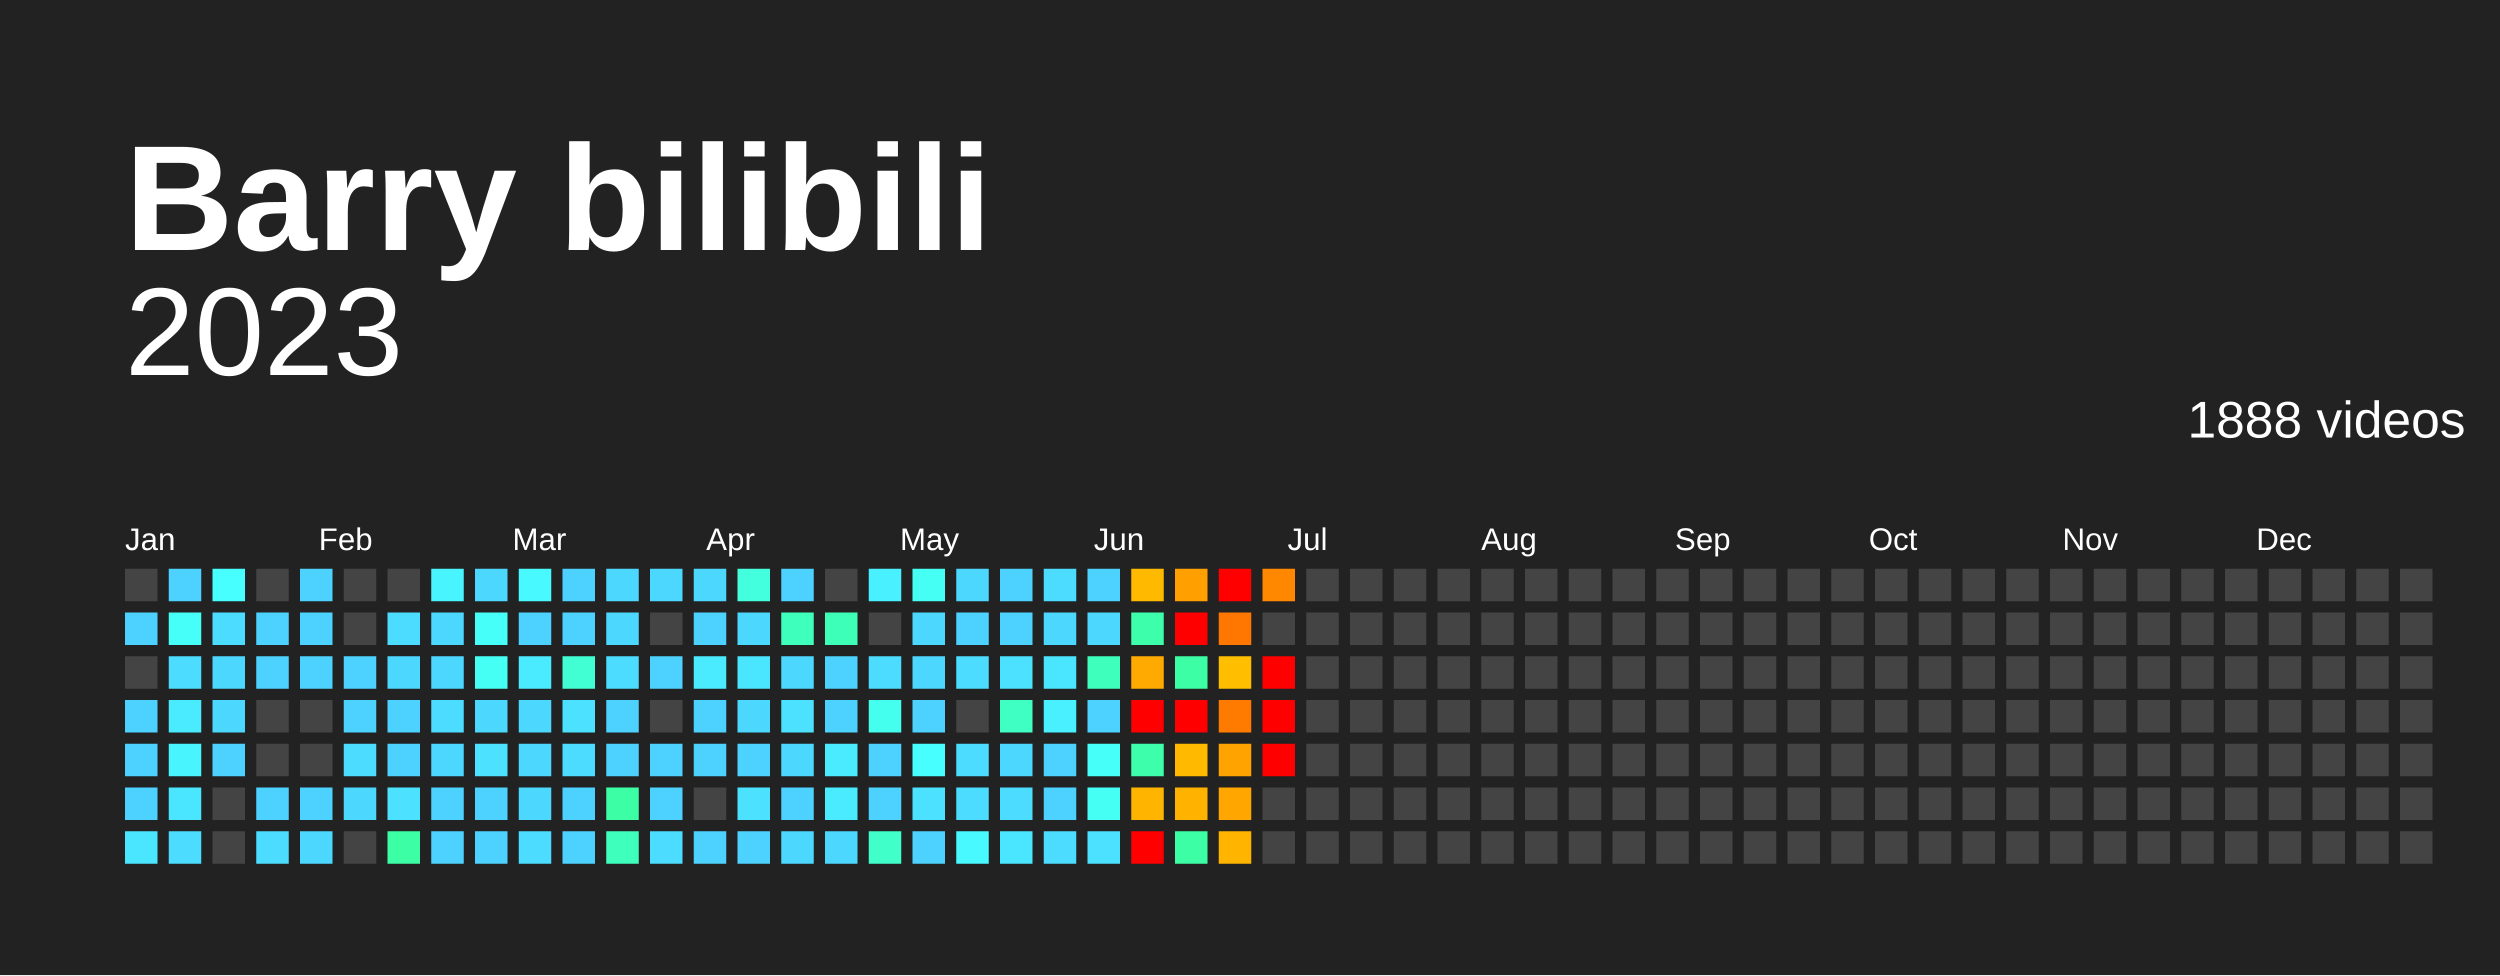
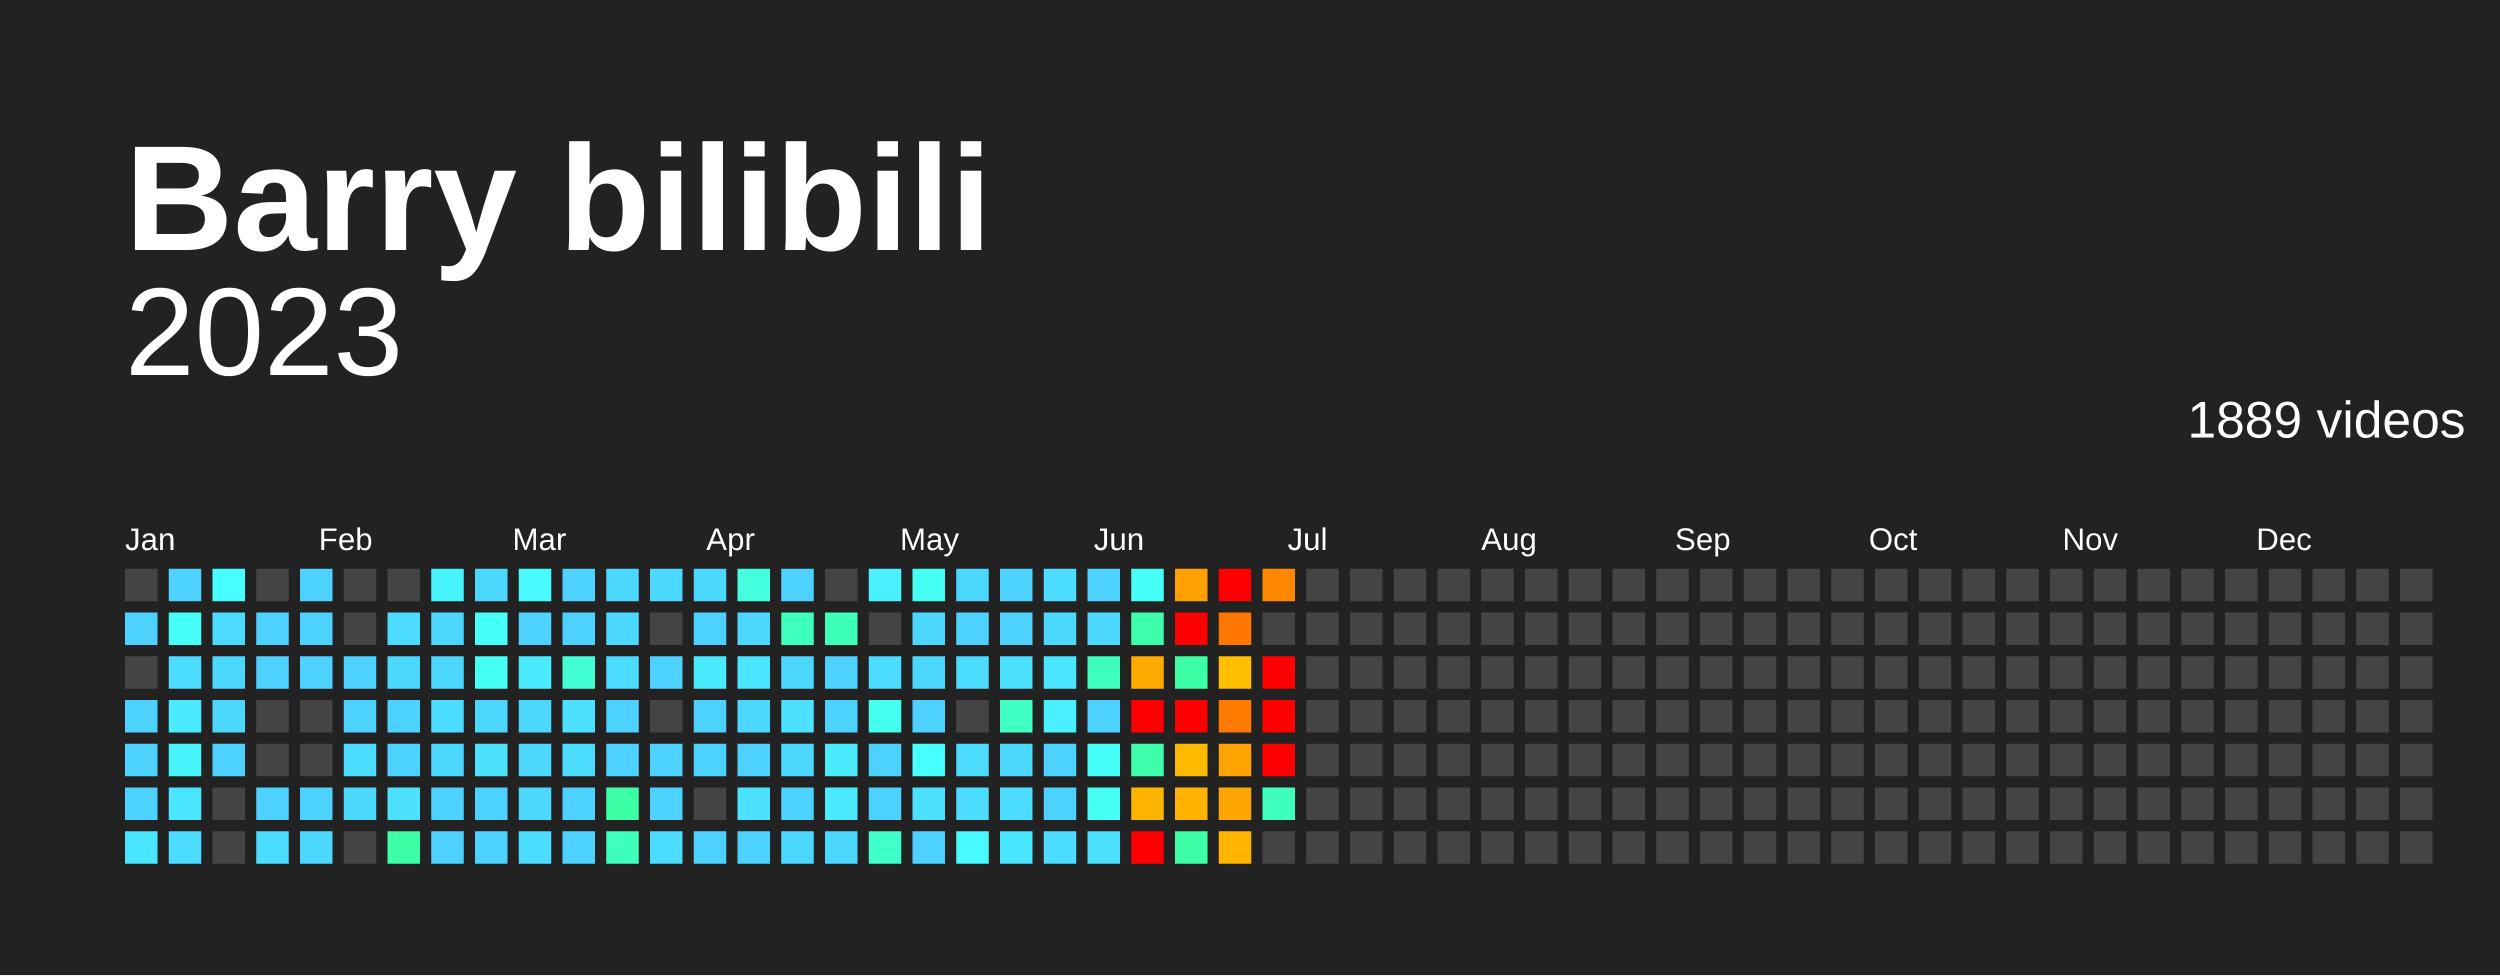
<svg xmlns="http://www.w3.org/2000/svg" baseProfile="full" height="78mm" version="1.1" viewBox="0,0,200,78" width="200mm">
  <defs />
  <rect fill="#222222" height="78" width="200" x="0" y="0" />
  <text fill="#FFFFFF" style="font-size:12px; font-family:Arial; font-weight:bold;" x="10" y="20">Barry bilibili</text>
  <text alignment-baseline="hanging" fill="#FFFFFF" style="font-size:10.0px; font-family:Arial;" x="10" y="30">2023</text>
-   <text alignment-baseline="hanging" fill="#FFFFFF" style="font-size:4.125px; font-family:Arial;" x="175" y="35">1888 videos</text>
+   <text alignment-baseline="hanging" fill="#FFFFFF" style="font-size:4.125px; font-family:Arial;" x="175" y="35">1889 videos</text>
  <text fill="#FFFFFF" style="font-size:2.5px; font-family:Arial" x="10.0" y="44">Jan</text>
  <text fill="#FFFFFF" style="font-size:2.5px; font-family:Arial" x="25.5" y="44">Feb</text>
  <text fill="#FFFFFF" style="font-size:2.5px; font-family:Arial" x="41.0" y="44">Mar</text>
  <text fill="#FFFFFF" style="font-size:2.5px; font-family:Arial" x="56.5" y="44">Apr</text>
  <text fill="#FFFFFF" style="font-size:2.5px; font-family:Arial" x="72.0" y="44">May</text>
  <text fill="#FFFFFF" style="font-size:2.5px; font-family:Arial" x="87.5" y="44">Jun</text>
  <text fill="#FFFFFF" style="font-size:2.5px; font-family:Arial" x="103.0" y="44">Jul</text>
  <text fill="#FFFFFF" style="font-size:2.5px; font-family:Arial" x="118.5" y="44">Aug</text>
  <text fill="#FFFFFF" style="font-size:2.5px; font-family:Arial" x="134.0" y="44">Sep</text>
  <text fill="#FFFFFF" style="font-size:2.5px; font-family:Arial" x="149.5" y="44">Oct</text>
  <text fill="#FFFFFF" style="font-size:2.5px; font-family:Arial" x="165.0" y="44">Nov</text>
  <text fill="#FFFFFF" style="font-size:2.5px; font-family:Arial" x="180.5" y="44">Dec</text>
  <rect fill="#444444" height="2.6" width="2.6" x="10.0" y="45.5" />
  <rect fill="#4dd2ff" height="2.6" width="2.6" x="10.0" y="49.0" />
  <rect fill="#444444" height="2.6" width="2.6" x="10.0" y="52.5" />
  <rect fill="#4dd2ff" height="2.6" width="2.6" x="10.0" y="56.0" />
  <rect fill="#4dd2ff" height="2.6" width="2.6" x="10.0" y="59.5" />
  <rect fill="#4dd2ff" height="2.6" width="2.6" x="10.0" y="63.0" />
  <rect fill="#4ae6ff" height="2.6" width="2.6" x="10.0" y="66.5" />
  <rect fill="#4dd2ff" height="2.6" width="2.6" x="13.5" y="45.5" />
  <rect fill="#46fff9" height="2.6" width="2.6" x="13.5" y="49.0" />
  <rect fill="#4cdcff" height="2.6" width="2.6" x="13.5" y="52.5" />
  <rect fill="#4aebff" height="2.6" width="2.6" x="13.5" y="56.0" />
  <rect fill="#48f5ff" height="2.6" width="2.6" x="13.5" y="59.5" />
  <rect fill="#4ae6ff" height="2.6" width="2.6" x="13.5" y="63.0" />
  <rect fill="#4cdcff" height="2.6" width="2.6" x="13.5" y="66.5" />
  <rect fill="#47fffe" height="2.6" width="2.6" x="17.0" y="45.5" />
  <rect fill="#4cdcff" height="2.6" width="2.6" x="17.0" y="49.0" />
  <rect fill="#4cd7ff" height="2.6" width="2.6" x="17.0" y="52.5" />
  <rect fill="#4cd7ff" height="2.6" width="2.6" x="17.0" y="56.0" />
  <rect fill="#4dd2ff" height="2.6" width="2.6" x="17.0" y="59.5" />
  <rect fill="#444444" height="2.6" width="2.6" x="17.0" y="63.0" />
  <rect fill="#444444" height="2.6" width="2.6" x="17.0" y="66.5" />
  <rect fill="#444444" height="2.6" width="2.6" x="20.5" y="45.5" />
  <rect fill="#4dd2ff" height="2.6" width="2.6" x="20.5" y="49.0" />
  <rect fill="#4dd2ff" height="2.6" width="2.6" x="20.5" y="52.5" />
  <rect fill="#444444" height="2.6" width="2.6" x="20.5" y="56.0" />
  <rect fill="#444444" height="2.6" width="2.6" x="20.5" y="59.5" />
  <rect fill="#4dd2ff" height="2.6" width="2.6" x="20.5" y="63.0" />
  <rect fill="#4cdcff" height="2.6" width="2.6" x="20.5" y="66.5" />
  <rect fill="#4dd2ff" height="2.6" width="2.6" x="24.0" y="45.5" />
  <rect fill="#4dd2ff" height="2.6" width="2.6" x="24.0" y="49.0" />
  <rect fill="#4dd2ff" height="2.6" width="2.6" x="24.0" y="52.5" />
  <rect fill="#444444" height="2.6" width="2.6" x="24.0" y="56.0" />
  <rect fill="#444444" height="2.6" width="2.6" x="24.0" y="59.5" />
  <rect fill="#4dd2ff" height="2.6" width="2.6" x="24.0" y="63.0" />
  <rect fill="#4cd7ff" height="2.6" width="2.6" x="24.0" y="66.5" />
  <rect fill="#444444" height="2.6" width="2.6" x="27.5" y="45.5" />
  <rect fill="#444444" height="2.6" width="2.6" x="27.5" y="49.0" />
  <rect fill="#4dd2ff" height="2.6" width="2.6" x="27.5" y="52.5" />
  <rect fill="#4dd2ff" height="2.6" width="2.6" x="27.5" y="56.0" />
  <rect fill="#4cdcff" height="2.6" width="2.6" x="27.5" y="59.5" />
  <rect fill="#4cd7ff" height="2.6" width="2.6" x="27.5" y="63.0" />
  <rect fill="#444444" height="2.6" width="2.6" x="27.5" y="66.5" />
  <rect fill="#444444" height="2.6" width="2.6" x="31.0" y="45.5" />
  <rect fill="#4cdcff" height="2.6" width="2.6" x="31.0" y="49.0" />
  <rect fill="#4cd7ff" height="2.6" width="2.6" x="31.0" y="52.5" />
  <rect fill="#4dd2ff" height="2.6" width="2.6" x="31.0" y="56.0" />
  <rect fill="#4dd2ff" height="2.6" width="2.6" x="31.0" y="59.5" />
  <rect fill="#4be1ff" height="2.6" width="2.6" x="31.0" y="63.0" />
  <rect fill="#3cffa5" height="2.6" width="2.6" x="31.0" y="66.5" />
  <rect fill="#48f5ff" height="2.6" width="2.6" x="34.5" y="45.5" />
  <rect fill="#4cd7ff" height="2.6" width="2.6" x="34.5" y="49.0" />
  <rect fill="#4cd7ff" height="2.6" width="2.6" x="34.5" y="52.5" />
  <rect fill="#4cdcff" height="2.6" width="2.6" x="34.5" y="56.0" />
  <rect fill="#4cd7ff" height="2.6" width="2.6" x="34.5" y="59.5" />
  <rect fill="#4dd2ff" height="2.6" width="2.6" x="34.5" y="63.0" />
  <rect fill="#4dd2ff" height="2.6" width="2.6" x="34.5" y="66.5" />
  <rect fill="#4cd7ff" height="2.6" width="2.6" x="38.0" y="45.5" />
  <rect fill="#46fff9" height="2.6" width="2.6" x="38.0" y="49.0" />
  <rect fill="#46fff4" height="2.6" width="2.6" x="38.0" y="52.5" />
  <rect fill="#4cd7ff" height="2.6" width="2.6" x="38.0" y="56.0" />
  <rect fill="#4be1ff" height="2.6" width="2.6" x="38.0" y="59.5" />
  <rect fill="#4dd2ff" height="2.6" width="2.6" x="38.0" y="63.0" />
  <rect fill="#4dd2ff" height="2.6" width="2.6" x="38.0" y="66.5" />
  <rect fill="#48faff" height="2.6" width="2.6" x="41.5" y="45.5" />
  <rect fill="#4dd2ff" height="2.6" width="2.6" x="41.5" y="49.0" />
  <rect fill="#4aebff" height="2.6" width="2.6" x="41.5" y="52.5" />
  <rect fill="#4cd7ff" height="2.6" width="2.6" x="41.5" y="56.0" />
  <rect fill="#4cd7ff" height="2.6" width="2.6" x="41.5" y="59.5" />
  <rect fill="#4cd7ff" height="2.6" width="2.6" x="41.5" y="63.0" />
  <rect fill="#4cdcff" height="2.6" width="2.6" x="41.5" y="66.5" />
  <rect fill="#4dd2ff" height="2.6" width="2.6" x="45.0" y="45.5" />
  <rect fill="#4dd2ff" height="2.6" width="2.6" x="45.0" y="49.0" />
  <rect fill="#42ffd3" height="2.6" width="2.6" x="45.0" y="52.5" />
  <rect fill="#4be1ff" height="2.6" width="2.6" x="45.0" y="56.0" />
  <rect fill="#4cdcff" height="2.6" width="2.6" x="45.0" y="59.5" />
  <rect fill="#4dd2ff" height="2.6" width="2.6" x="45.0" y="63.0" />
  <rect fill="#4dd2ff" height="2.6" width="2.6" x="45.0" y="66.5" />
  <rect fill="#4cd7ff" height="2.6" width="2.6" x="48.5" y="45.5" />
  <rect fill="#4cd7ff" height="2.6" width="2.6" x="48.5" y="49.0" />
  <rect fill="#4cdcff" height="2.6" width="2.6" x="48.5" y="52.5" />
  <rect fill="#4dd2ff" height="2.6" width="2.6" x="48.5" y="56.0" />
  <rect fill="#4dd2ff" height="2.6" width="2.6" x="48.5" y="59.5" />
  <rect fill="#3cffa5" height="2.6" width="2.6" x="48.5" y="63.0" />
  <rect fill="#3fffbc" height="2.6" width="2.6" x="48.5" y="66.5" />
  <rect fill="#4cd7ff" height="2.6" width="2.6" x="52.0" y="45.5" />
  <rect fill="#444444" height="2.6" width="2.6" x="52.0" y="49.0" />
  <rect fill="#4dd2ff" height="2.6" width="2.6" x="52.0" y="52.5" />
  <rect fill="#444444" height="2.6" width="2.6" x="52.0" y="56.0" />
  <rect fill="#4dd2ff" height="2.6" width="2.6" x="52.0" y="59.5" />
  <rect fill="#4dd2ff" height="2.6" width="2.6" x="52.0" y="63.0" />
  <rect fill="#4cdcff" height="2.6" width="2.6" x="52.0" y="66.5" />
  <rect fill="#4cd7ff" height="2.6" width="2.6" x="55.5" y="45.5" />
  <rect fill="#4dd2ff" height="2.6" width="2.6" x="55.5" y="49.0" />
  <rect fill="#4aebff" height="2.6" width="2.6" x="55.5" y="52.5" />
  <rect fill="#4dd2ff" height="2.6" width="2.6" x="55.5" y="56.0" />
  <rect fill="#4dd2ff" height="2.6" width="2.6" x="55.5" y="59.5" />
  <rect fill="#444444" height="2.6" width="2.6" x="55.5" y="63.0" />
  <rect fill="#4dd2ff" height="2.6" width="2.6" x="55.5" y="66.5" />
  <rect fill="#43ffde" height="2.6" width="2.6" x="59.0" y="45.5" />
  <rect fill="#4cd7ff" height="2.6" width="2.6" x="59.0" y="49.0" />
  <rect fill="#4ae6ff" height="2.6" width="2.6" x="59.0" y="52.5" />
  <rect fill="#4cd7ff" height="2.6" width="2.6" x="59.0" y="56.0" />
  <rect fill="#4dd2ff" height="2.6" width="2.6" x="59.0" y="59.5" />
  <rect fill="#4be1ff" height="2.6" width="2.6" x="59.0" y="63.0" />
  <rect fill="#4dd2ff" height="2.6" width="2.6" x="59.0" y="66.5" />
  <rect fill="#4dd2ff" height="2.6" width="2.6" x="62.5" y="45.5" />
  <rect fill="#3fffbc" height="2.6" width="2.6" x="62.5" y="49.0" />
  <rect fill="#4cd7ff" height="2.6" width="2.6" x="62.5" y="52.5" />
  <rect fill="#4be1ff" height="2.6" width="2.6" x="62.5" y="56.0" />
  <rect fill="#4cd7ff" height="2.6" width="2.6" x="62.5" y="59.5" />
  <rect fill="#4dd2ff" height="2.6" width="2.6" x="62.5" y="63.0" />
  <rect fill="#4cd7ff" height="2.6" width="2.6" x="62.5" y="66.5" />
  <rect fill="#444444" height="2.6" width="2.6" x="66.0" y="45.5" />
  <rect fill="#3effb7" height="2.6" width="2.6" x="66.0" y="49.0" />
  <rect fill="#4dd2ff" height="2.6" width="2.6" x="66.0" y="52.5" />
  <rect fill="#4dd2ff" height="2.6" width="2.6" x="66.0" y="56.0" />
  <rect fill="#4aebff" height="2.6" width="2.6" x="66.0" y="59.5" />
  <rect fill="#4aebff" height="2.6" width="2.6" x="66.0" y="63.0" />
  <rect fill="#4cd7ff" height="2.6" width="2.6" x="66.0" y="66.5" />
  <rect fill="#49f0ff" height="2.6" width="2.6" x="69.5" y="45.5" />
  <rect fill="#444444" height="2.6" width="2.6" x="69.5" y="49.0" />
  <rect fill="#4cdcff" height="2.6" width="2.6" x="69.5" y="52.5" />
  <rect fill="#45ffee" height="2.6" width="2.6" x="69.5" y="56.0" />
  <rect fill="#4dd2ff" height="2.6" width="2.6" x="69.5" y="59.5" />
  <rect fill="#4dd2ff" height="2.6" width="2.6" x="69.5" y="63.0" />
  <rect fill="#40ffc8" height="2.6" width="2.6" x="69.5" y="66.5" />
  <rect fill="#46fff4" height="2.6" width="2.6" x="73.0" y="45.5" />
  <rect fill="#4cd7ff" height="2.6" width="2.6" x="73.0" y="49.0" />
  <rect fill="#4cd7ff" height="2.6" width="2.6" x="73.0" y="52.5" />
  <rect fill="#4dd2ff" height="2.6" width="2.6" x="73.0" y="56.0" />
  <rect fill="#47fffe" height="2.6" width="2.6" x="73.0" y="59.5" />
  <rect fill="#4be1ff" height="2.6" width="2.6" x="73.0" y="63.0" />
  <rect fill="#4dd2ff" height="2.6" width="2.6" x="73.0" y="66.5" />
  <rect fill="#4cd7ff" height="2.6" width="2.6" x="76.5" y="45.5" />
  <rect fill="#4dd2ff" height="2.6" width="2.6" x="76.5" y="49.0" />
  <rect fill="#4cdcff" height="2.6" width="2.6" x="76.5" y="52.5" />
  <rect fill="#444444" height="2.6" width="2.6" x="76.5" y="56.0" />
  <rect fill="#4cdcff" height="2.6" width="2.6" x="76.5" y="59.5" />
  <rect fill="#4cdcff" height="2.6" width="2.6" x="76.5" y="63.0" />
  <rect fill="#48faff" height="2.6" width="2.6" x="76.5" y="66.5" />
  <rect fill="#4dd2ff" height="2.6" width="2.6" x="80.0" y="45.5" />
  <rect fill="#4dd2ff" height="2.6" width="2.6" x="80.0" y="49.0" />
  <rect fill="#4be1ff" height="2.6" width="2.6" x="80.0" y="52.5" />
  <rect fill="#3fffc2" height="2.6" width="2.6" x="80.0" y="56.0" />
  <rect fill="#4cd7ff" height="2.6" width="2.6" x="80.0" y="59.5" />
  <rect fill="#4cdcff" height="2.6" width="2.6" x="80.0" y="63.0" />
  <rect fill="#4ae6ff" height="2.6" width="2.6" x="80.0" y="66.5" />
  <rect fill="#4cdcff" height="2.6" width="2.6" x="83.5" y="45.5" />
  <rect fill="#4cd7ff" height="2.6" width="2.6" x="83.5" y="49.0" />
  <rect fill="#4ae6ff" height="2.6" width="2.6" x="83.5" y="52.5" />
  <rect fill="#49f0ff" height="2.6" width="2.6" x="83.5" y="56.0" />
  <rect fill="#4dd2ff" height="2.6" width="2.6" x="83.5" y="59.5" />
  <rect fill="#4dd2ff" height="2.6" width="2.6" x="83.5" y="63.0" />
  <rect fill="#4cdcff" height="2.6" width="2.6" x="83.5" y="66.5" />
  <rect fill="#4dd2ff" height="2.6" width="2.6" x="87.0" y="45.5" />
  <rect fill="#4cd7ff" height="2.6" width="2.6" x="87.0" y="49.0" />
  <rect fill="#3fffbc" height="2.6" width="2.6" x="87.0" y="52.5" />
  <rect fill="#4dd2ff" height="2.6" width="2.6" x="87.0" y="56.0" />
  <rect fill="#46fff9" height="2.6" width="2.6" x="87.0" y="59.5" />
  <rect fill="#46fff4" height="2.6" width="2.6" x="87.0" y="63.0" />
  <rect fill="#4be1ff" height="2.6" width="2.6" x="87.0" y="66.5" />
-   <rect fill="#ffba00" height="2.6" width="2.6" x="90.5" y="45.5" />
+   <rect fill="#46fff9" height="2.6" width="2.6" x="90.5" y="45.5" />
  <rect fill="#3dffab" height="2.6" width="2.6" x="90.5" y="49.0" />
  <rect fill="#ffaa00" height="2.6" width="2.6" x="90.5" y="52.5" />
  <rect fill="red" height="2.6" width="2.6" x="90.5" y="56.0" />
  <rect fill="#3dffab" height="2.6" width="2.6" x="90.5" y="59.5" />
  <rect fill="#ffb500" height="2.6" width="2.6" x="90.5" y="63.0" />
  <rect fill="red" height="2.6" width="2.6" x="90.5" y="66.5" />
  <rect fill="#ff9f00" height="2.6" width="2.6" x="94.0" y="45.5" />
  <rect fill="red" height="2.6" width="2.6" x="94.0" y="49.0" />
  <rect fill="#3cffa5" height="2.6" width="2.6" x="94.0" y="52.5" />
  <rect fill="red" height="2.6" width="2.6" x="94.0" y="56.0" />
  <rect fill="#ffba00" height="2.6" width="2.6" x="94.0" y="59.5" />
  <rect fill="#ffb300" height="2.6" width="2.6" x="94.0" y="63.0" />
  <rect fill="#3cffa5" height="2.6" width="2.6" x="94.0" y="66.5" />
  <rect fill="red" height="2.6" width="2.6" x="97.5" y="45.5" />
  <rect fill="#ff7700" height="2.6" width="2.6" x="97.5" y="49.0" />
  <rect fill="#ffbe00" height="2.6" width="2.6" x="97.5" y="52.5" />
  <rect fill="#ff7b00" height="2.6" width="2.6" x="97.5" y="56.0" />
  <rect fill="#ffa300" height="2.6" width="2.6" x="97.5" y="59.5" />
  <rect fill="#ffa600" height="2.6" width="2.6" x="97.5" y="63.0" />
  <rect fill="#ffb500" height="2.6" width="2.6" x="97.5" y="66.5" />
  <rect fill="#ff8800" height="2.6" width="2.6" x="101.0" y="45.5" />
  <rect fill="#444444" height="2.6" width="2.6" x="101.0" y="49.0" />
  <rect fill="red" height="2.6" width="2.6" x="101.0" y="52.5" />
  <rect fill="red" height="2.6" width="2.6" x="101.0" y="56.0" />
  <rect fill="red" height="2.6" width="2.6" x="101.0" y="59.5" />
-   <rect fill="#444444" height="2.6" width="2.6" x="101.0" y="63.0" />
+   <rect fill="#3fffbc" height="2.6" width="2.6" x="101.0" y="63.0" />
  <rect fill="#444444" height="2.6" width="2.6" x="101.0" y="66.5" />
  <rect fill="#444444" height="2.6" width="2.6" x="104.5" y="45.5" />
  <rect fill="#444444" height="2.6" width="2.6" x="104.5" y="49.0" />
  <rect fill="#444444" height="2.6" width="2.6" x="104.5" y="52.5" />
  <rect fill="#444444" height="2.6" width="2.6" x="104.5" y="56.0" />
  <rect fill="#444444" height="2.6" width="2.6" x="104.5" y="59.5" />
  <rect fill="#444444" height="2.6" width="2.6" x="104.5" y="63.0" />
  <rect fill="#444444" height="2.6" width="2.6" x="104.5" y="66.5" />
  <rect fill="#444444" height="2.6" width="2.6" x="108.0" y="45.5" />
  <rect fill="#444444" height="2.6" width="2.6" x="108.0" y="49.0" />
  <rect fill="#444444" height="2.6" width="2.6" x="108.0" y="52.5" />
  <rect fill="#444444" height="2.6" width="2.6" x="108.0" y="56.0" />
  <rect fill="#444444" height="2.6" width="2.6" x="108.0" y="59.5" />
  <rect fill="#444444" height="2.6" width="2.6" x="108.0" y="63.0" />
  <rect fill="#444444" height="2.6" width="2.6" x="108.0" y="66.5" />
  <rect fill="#444444" height="2.6" width="2.6" x="111.5" y="45.5" />
  <rect fill="#444444" height="2.6" width="2.6" x="111.5" y="49.0" />
  <rect fill="#444444" height="2.6" width="2.6" x="111.5" y="52.5" />
  <rect fill="#444444" height="2.6" width="2.6" x="111.5" y="56.0" />
  <rect fill="#444444" height="2.6" width="2.6" x="111.5" y="59.5" />
  <rect fill="#444444" height="2.6" width="2.6" x="111.5" y="63.0" />
  <rect fill="#444444" height="2.6" width="2.6" x="111.5" y="66.5" />
  <rect fill="#444444" height="2.6" width="2.6" x="115.0" y="45.5" />
  <rect fill="#444444" height="2.6" width="2.6" x="115.0" y="49.0" />
  <rect fill="#444444" height="2.6" width="2.6" x="115.0" y="52.5" />
  <rect fill="#444444" height="2.6" width="2.6" x="115.0" y="56.0" />
  <rect fill="#444444" height="2.6" width="2.6" x="115.0" y="59.5" />
  <rect fill="#444444" height="2.6" width="2.6" x="115.0" y="63.0" />
  <rect fill="#444444" height="2.6" width="2.6" x="115.0" y="66.5" />
  <rect fill="#444444" height="2.6" width="2.6" x="118.5" y="45.5" />
  <rect fill="#444444" height="2.6" width="2.6" x="118.5" y="49.0" />
  <rect fill="#444444" height="2.6" width="2.6" x="118.5" y="52.5" />
  <rect fill="#444444" height="2.6" width="2.6" x="118.5" y="56.0" />
  <rect fill="#444444" height="2.6" width="2.6" x="118.5" y="59.5" />
  <rect fill="#444444" height="2.6" width="2.6" x="118.5" y="63.0" />
  <rect fill="#444444" height="2.6" width="2.6" x="118.5" y="66.5" />
  <rect fill="#444444" height="2.6" width="2.6" x="122.0" y="45.5" />
  <rect fill="#444444" height="2.6" width="2.6" x="122.0" y="49.0" />
  <rect fill="#444444" height="2.6" width="2.6" x="122.0" y="52.5" />
  <rect fill="#444444" height="2.6" width="2.6" x="122.0" y="56.0" />
  <rect fill="#444444" height="2.6" width="2.6" x="122.0" y="59.5" />
  <rect fill="#444444" height="2.6" width="2.6" x="122.0" y="63.0" />
  <rect fill="#444444" height="2.6" width="2.6" x="122.0" y="66.5" />
  <rect fill="#444444" height="2.6" width="2.6" x="125.5" y="45.5" />
  <rect fill="#444444" height="2.6" width="2.6" x="125.5" y="49.0" />
  <rect fill="#444444" height="2.6" width="2.6" x="125.5" y="52.5" />
  <rect fill="#444444" height="2.6" width="2.6" x="125.5" y="56.0" />
  <rect fill="#444444" height="2.6" width="2.6" x="125.5" y="59.5" />
  <rect fill="#444444" height="2.6" width="2.6" x="125.5" y="63.0" />
  <rect fill="#444444" height="2.6" width="2.6" x="125.5" y="66.5" />
  <rect fill="#444444" height="2.6" width="2.6" x="129.0" y="45.5" />
  <rect fill="#444444" height="2.6" width="2.6" x="129.0" y="49.0" />
  <rect fill="#444444" height="2.6" width="2.6" x="129.0" y="52.5" />
  <rect fill="#444444" height="2.6" width="2.6" x="129.0" y="56.0" />
  <rect fill="#444444" height="2.6" width="2.6" x="129.0" y="59.5" />
  <rect fill="#444444" height="2.6" width="2.6" x="129.0" y="63.0" />
  <rect fill="#444444" height="2.6" width="2.6" x="129.0" y="66.5" />
  <rect fill="#444444" height="2.6" width="2.6" x="132.5" y="45.5" />
  <rect fill="#444444" height="2.6" width="2.6" x="132.5" y="49.0" />
  <rect fill="#444444" height="2.6" width="2.6" x="132.5" y="52.5" />
  <rect fill="#444444" height="2.6" width="2.6" x="132.5" y="56.0" />
  <rect fill="#444444" height="2.6" width="2.6" x="132.5" y="59.5" />
  <rect fill="#444444" height="2.6" width="2.6" x="132.5" y="63.0" />
  <rect fill="#444444" height="2.6" width="2.6" x="132.5" y="66.5" />
  <rect fill="#444444" height="2.6" width="2.6" x="136.0" y="45.5" />
  <rect fill="#444444" height="2.6" width="2.6" x="136.0" y="49.0" />
  <rect fill="#444444" height="2.6" width="2.6" x="136.0" y="52.5" />
  <rect fill="#444444" height="2.6" width="2.6" x="136.0" y="56.0" />
  <rect fill="#444444" height="2.6" width="2.6" x="136.0" y="59.5" />
  <rect fill="#444444" height="2.6" width="2.6" x="136.0" y="63.0" />
  <rect fill="#444444" height="2.6" width="2.6" x="136.0" y="66.5" />
  <rect fill="#444444" height="2.6" width="2.6" x="139.5" y="45.5" />
  <rect fill="#444444" height="2.6" width="2.6" x="139.5" y="49.0" />
  <rect fill="#444444" height="2.6" width="2.6" x="139.5" y="52.5" />
  <rect fill="#444444" height="2.6" width="2.6" x="139.5" y="56.0" />
  <rect fill="#444444" height="2.6" width="2.6" x="139.5" y="59.5" />
  <rect fill="#444444" height="2.6" width="2.6" x="139.5" y="63.0" />
  <rect fill="#444444" height="2.6" width="2.6" x="139.5" y="66.5" />
  <rect fill="#444444" height="2.6" width="2.6" x="143.0" y="45.5" />
  <rect fill="#444444" height="2.6" width="2.6" x="143.0" y="49.0" />
  <rect fill="#444444" height="2.6" width="2.6" x="143.0" y="52.5" />
  <rect fill="#444444" height="2.6" width="2.6" x="143.0" y="56.0" />
  <rect fill="#444444" height="2.6" width="2.6" x="143.0" y="59.5" />
  <rect fill="#444444" height="2.6" width="2.6" x="143.0" y="63.0" />
  <rect fill="#444444" height="2.6" width="2.6" x="143.0" y="66.5" />
  <rect fill="#444444" height="2.6" width="2.6" x="146.5" y="45.5" />
  <rect fill="#444444" height="2.6" width="2.6" x="146.5" y="49.0" />
  <rect fill="#444444" height="2.6" width="2.6" x="146.5" y="52.5" />
  <rect fill="#444444" height="2.6" width="2.6" x="146.5" y="56.0" />
  <rect fill="#444444" height="2.6" width="2.6" x="146.5" y="59.5" />
  <rect fill="#444444" height="2.6" width="2.6" x="146.5" y="63.0" />
  <rect fill="#444444" height="2.6" width="2.6" x="146.5" y="66.5" />
  <rect fill="#444444" height="2.6" width="2.6" x="150.0" y="45.5" />
  <rect fill="#444444" height="2.6" width="2.6" x="150.0" y="49.0" />
  <rect fill="#444444" height="2.6" width="2.6" x="150.0" y="52.5" />
  <rect fill="#444444" height="2.6" width="2.6" x="150.0" y="56.0" />
  <rect fill="#444444" height="2.6" width="2.6" x="150.0" y="59.5" />
  <rect fill="#444444" height="2.6" width="2.6" x="150.0" y="63.0" />
  <rect fill="#444444" height="2.6" width="2.6" x="150.0" y="66.5" />
  <rect fill="#444444" height="2.6" width="2.6" x="153.5" y="45.5" />
  <rect fill="#444444" height="2.6" width="2.6" x="153.5" y="49.0" />
  <rect fill="#444444" height="2.6" width="2.6" x="153.5" y="52.5" />
  <rect fill="#444444" height="2.6" width="2.6" x="153.5" y="56.0" />
  <rect fill="#444444" height="2.6" width="2.6" x="153.5" y="59.5" />
  <rect fill="#444444" height="2.6" width="2.6" x="153.5" y="63.0" />
  <rect fill="#444444" height="2.6" width="2.6" x="153.5" y="66.5" />
  <rect fill="#444444" height="2.6" width="2.6" x="157.0" y="45.5" />
  <rect fill="#444444" height="2.6" width="2.6" x="157.0" y="49.0" />
  <rect fill="#444444" height="2.6" width="2.6" x="157.0" y="52.5" />
  <rect fill="#444444" height="2.6" width="2.6" x="157.0" y="56.0" />
  <rect fill="#444444" height="2.6" width="2.6" x="157.0" y="59.5" />
  <rect fill="#444444" height="2.6" width="2.6" x="157.0" y="63.0" />
  <rect fill="#444444" height="2.6" width="2.6" x="157.0" y="66.5" />
  <rect fill="#444444" height="2.6" width="2.6" x="160.5" y="45.5" />
  <rect fill="#444444" height="2.6" width="2.6" x="160.5" y="49.0" />
  <rect fill="#444444" height="2.6" width="2.6" x="160.5" y="52.5" />
  <rect fill="#444444" height="2.6" width="2.6" x="160.5" y="56.0" />
  <rect fill="#444444" height="2.6" width="2.6" x="160.5" y="59.5" />
  <rect fill="#444444" height="2.6" width="2.6" x="160.5" y="63.0" />
  <rect fill="#444444" height="2.6" width="2.6" x="160.5" y="66.5" />
  <rect fill="#444444" height="2.6" width="2.6" x="164.0" y="45.5" />
  <rect fill="#444444" height="2.6" width="2.6" x="164.0" y="49.0" />
  <rect fill="#444444" height="2.6" width="2.6" x="164.0" y="52.5" />
  <rect fill="#444444" height="2.6" width="2.6" x="164.0" y="56.0" />
  <rect fill="#444444" height="2.6" width="2.6" x="164.0" y="59.5" />
  <rect fill="#444444" height="2.6" width="2.6" x="164.0" y="63.0" />
  <rect fill="#444444" height="2.6" width="2.6" x="164.0" y="66.5" />
  <rect fill="#444444" height="2.6" width="2.6" x="167.5" y="45.5" />
  <rect fill="#444444" height="2.6" width="2.6" x="167.5" y="49.0" />
  <rect fill="#444444" height="2.6" width="2.6" x="167.5" y="52.5" />
  <rect fill="#444444" height="2.6" width="2.6" x="167.5" y="56.0" />
  <rect fill="#444444" height="2.6" width="2.6" x="167.5" y="59.5" />
  <rect fill="#444444" height="2.6" width="2.6" x="167.5" y="63.0" />
  <rect fill="#444444" height="2.6" width="2.6" x="167.5" y="66.5" />
  <rect fill="#444444" height="2.6" width="2.6" x="171.0" y="45.5" />
  <rect fill="#444444" height="2.6" width="2.6" x="171.0" y="49.0" />
  <rect fill="#444444" height="2.6" width="2.6" x="171.0" y="52.5" />
  <rect fill="#444444" height="2.6" width="2.6" x="171.0" y="56.0" />
  <rect fill="#444444" height="2.6" width="2.6" x="171.0" y="59.5" />
  <rect fill="#444444" height="2.6" width="2.6" x="171.0" y="63.0" />
  <rect fill="#444444" height="2.6" width="2.6" x="171.0" y="66.5" />
  <rect fill="#444444" height="2.6" width="2.6" x="174.5" y="45.5" />
  <rect fill="#444444" height="2.6" width="2.6" x="174.5" y="49.0" />
  <rect fill="#444444" height="2.6" width="2.6" x="174.5" y="52.5" />
  <rect fill="#444444" height="2.6" width="2.6" x="174.5" y="56.0" />
  <rect fill="#444444" height="2.6" width="2.6" x="174.5" y="59.5" />
  <rect fill="#444444" height="2.6" width="2.6" x="174.5" y="63.0" />
  <rect fill="#444444" height="2.6" width="2.6" x="174.5" y="66.5" />
  <rect fill="#444444" height="2.6" width="2.6" x="178.0" y="45.5" />
  <rect fill="#444444" height="2.6" width="2.6" x="178.0" y="49.0" />
  <rect fill="#444444" height="2.6" width="2.6" x="178.0" y="52.5" />
  <rect fill="#444444" height="2.6" width="2.6" x="178.0" y="56.0" />
  <rect fill="#444444" height="2.6" width="2.6" x="178.0" y="59.5" />
  <rect fill="#444444" height="2.6" width="2.6" x="178.0" y="63.0" />
  <rect fill="#444444" height="2.6" width="2.6" x="178.0" y="66.5" />
  <rect fill="#444444" height="2.6" width="2.6" x="181.5" y="45.5" />
  <rect fill="#444444" height="2.6" width="2.6" x="181.5" y="49.0" />
  <rect fill="#444444" height="2.6" width="2.6" x="181.5" y="52.5" />
  <rect fill="#444444" height="2.6" width="2.6" x="181.5" y="56.0" />
  <rect fill="#444444" height="2.6" width="2.6" x="181.5" y="59.5" />
  <rect fill="#444444" height="2.6" width="2.6" x="181.5" y="63.0" />
  <rect fill="#444444" height="2.6" width="2.6" x="181.5" y="66.5" />
  <rect fill="#444444" height="2.6" width="2.6" x="185.0" y="45.5" />
  <rect fill="#444444" height="2.6" width="2.6" x="185.0" y="49.0" />
  <rect fill="#444444" height="2.6" width="2.6" x="185.0" y="52.5" />
  <rect fill="#444444" height="2.6" width="2.6" x="185.0" y="56.0" />
  <rect fill="#444444" height="2.6" width="2.6" x="185.0" y="59.5" />
  <rect fill="#444444" height="2.6" width="2.6" x="185.0" y="63.0" />
  <rect fill="#444444" height="2.6" width="2.6" x="185.0" y="66.5" />
  <rect fill="#444444" height="2.6" width="2.6" x="188.5" y="45.5" />
  <rect fill="#444444" height="2.6" width="2.6" x="188.5" y="49.0" />
  <rect fill="#444444" height="2.6" width="2.6" x="188.5" y="52.5" />
  <rect fill="#444444" height="2.6" width="2.6" x="188.5" y="56.0" />
  <rect fill="#444444" height="2.6" width="2.6" x="188.5" y="59.5" />
  <rect fill="#444444" height="2.6" width="2.6" x="188.5" y="63.0" />
  <rect fill="#444444" height="2.6" width="2.6" x="188.5" y="66.5" />
  <rect fill="#444444" height="2.6" width="2.6" x="192.0" y="45.5" />
  <rect fill="#444444" height="2.6" width="2.6" x="192.0" y="49.0" />
  <rect fill="#444444" height="2.6" width="2.6" x="192.0" y="52.5" />
  <rect fill="#444444" height="2.6" width="2.6" x="192.0" y="56.0" />
  <rect fill="#444444" height="2.6" width="2.6" x="192.0" y="59.5" />
  <rect fill="#444444" height="2.6" width="2.6" x="192.0" y="63.0" />
  <rect fill="#444444" height="2.6" width="2.6" x="192.0" y="66.5" />
</svg>
